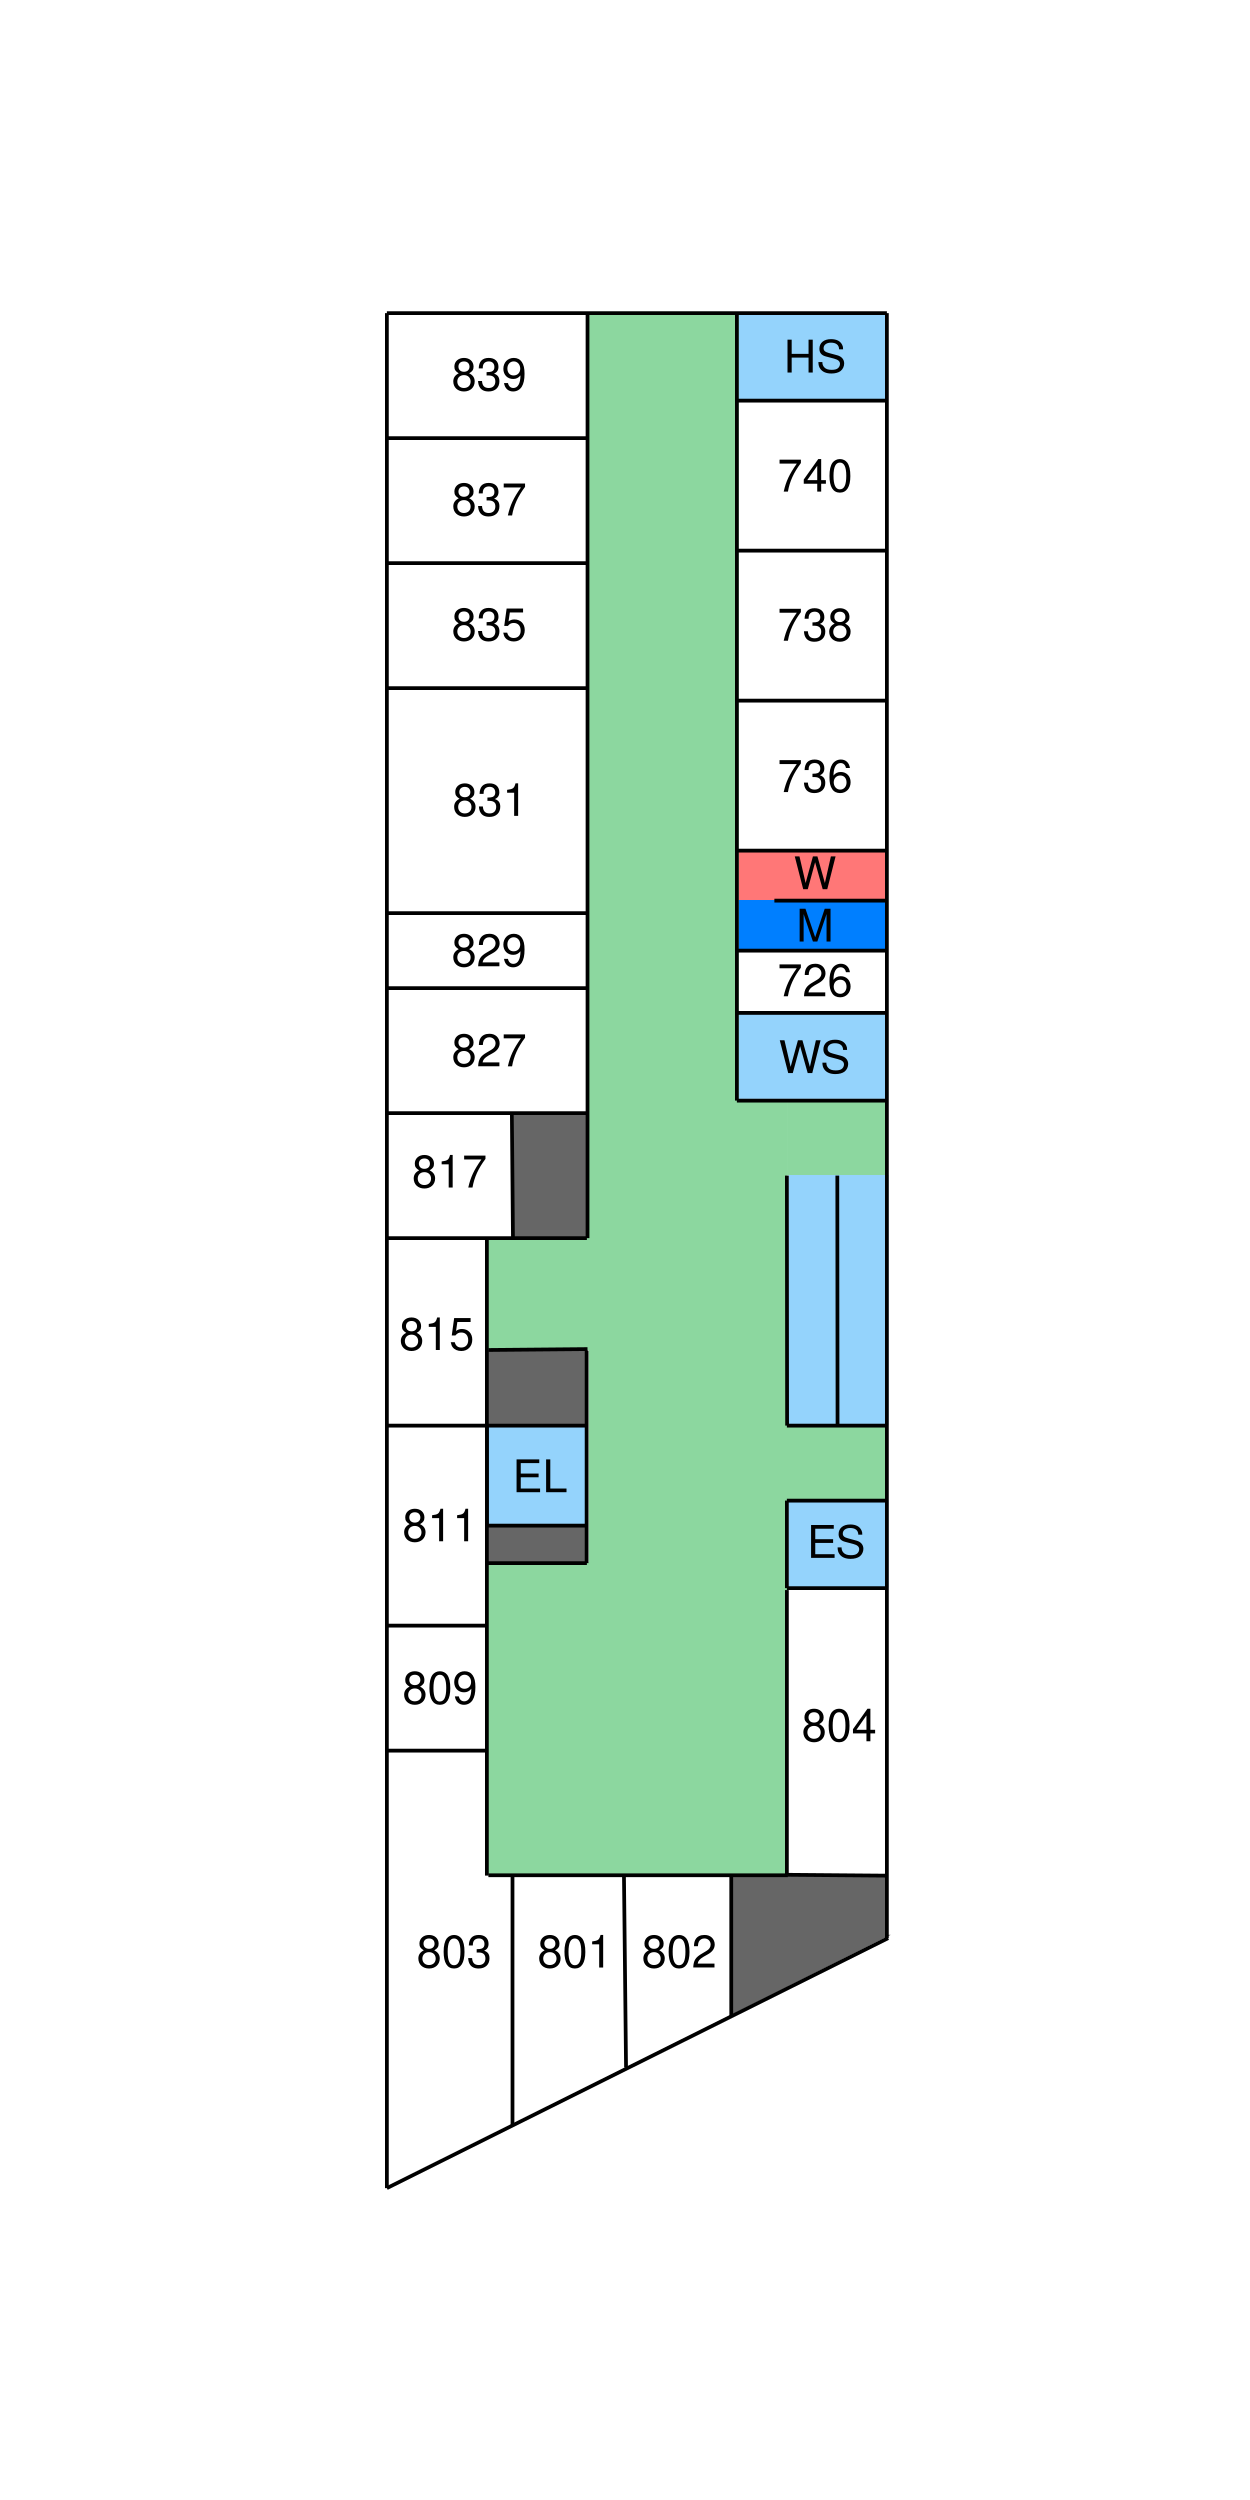
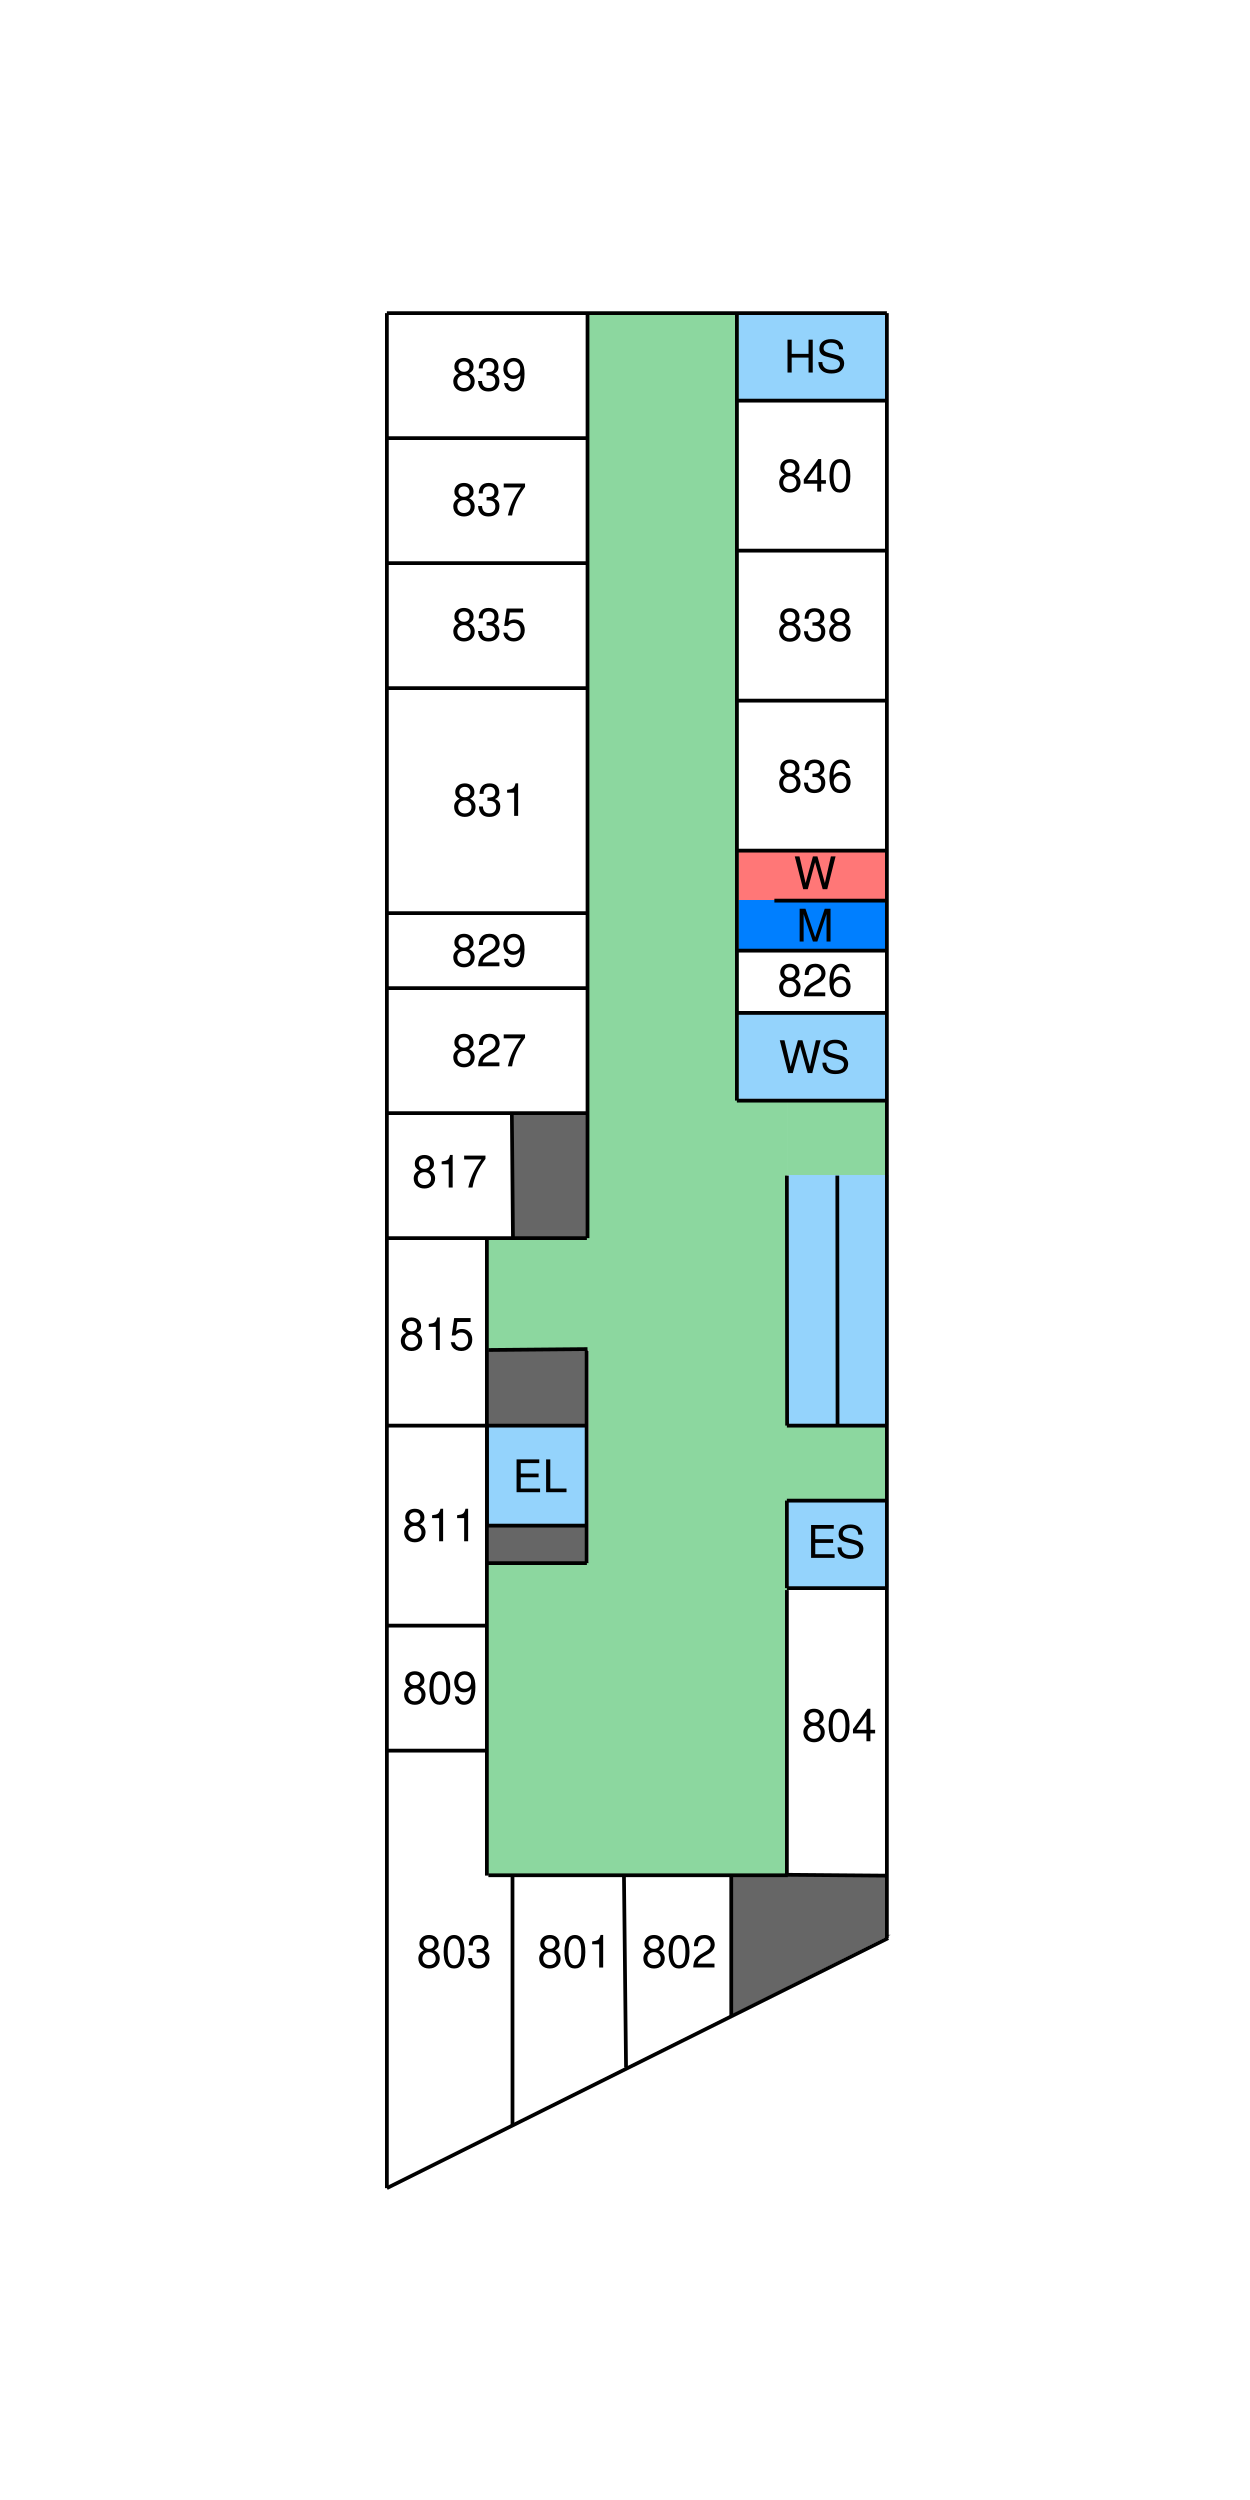
<svg xmlns="http://www.w3.org/2000/svg" width="500" height="1000">
  <g>
-     <rect fill="#fff" id="canvas_background" height="1002" width="502" y="-1" x="-1" />
-     <g display="none" id="canvasGrid">
-       <rect fill="url(#gridpattern)" stroke-width="0" y="0" x="0" height="100%" width="100%" id="svg_1" />
+     <rect x="-1" y="-1" width="502" height="1002" id="canvas_background" fill="#fff" />
+     <g id="canvasGrid" display="none">
+       <rect id="svg_1" width="100%" height="100%" x="0" y="0" stroke-width="0" fill="url(#gridpattern)" />
    </g>
  </g>
  <g>
-     <path stroke="#000" transform="rotate(90 324.6226,789.7748) " id="svg_41" d="m308.764,821.491l0,-63.433l31.716,63.433l-31.716,0z" fill-opacity="null" stroke-opacity="null" stroke-width="0" fill="#666666" />
-     <rect id="svg_33" height="25" width="62" y="750" x="292.627" stroke-opacity="null" stroke-width="0" stroke="#000" fill="#666666" />
-     <rect fill="#94d3fc" stroke="#000" stroke-width="0" stroke-opacity="null" fill-opacity="null" x="315.361" y="470" width="40" height="100.006" id="svg_97" />
-     <rect fill="#94d3fc" stroke="#000" stroke-width="0" stroke-opacity="null" fill-opacity="null" x="315.361" y="600.034" width="40" height="35.002" id="svg_96" />
-     <rect fill="#94d3fc" stroke="#000" stroke-width="0" stroke-opacity="null" x="295" y="125.441" width="60" height="34.667" id="svg_94" />
-     <rect fill="#94d3fc" stroke="#000" stroke-width="0" stroke-opacity="null" x="295" y="404.889" width="60" height="34.667" id="svg_93" />
-     <rect fill="#94d3fc" stroke="#000" stroke-width="0" stroke-opacity="null" x="195" y="570" width="40" height="40" id="svg_92" />
-     <rect fill="#ff7777" stroke="#000" stroke-width="0" stroke-opacity="null" x="295" y="340" width="60" height="20" id="svg_83" />
-     <rect fill="#007fff" stroke="#000" stroke-width="0" stroke-opacity="null" x="294.687" y="359.998" width="60" height="20" id="svg_82" />
-     <rect fill="#666666" stroke-width="0" stroke-opacity="null" fill-opacity="null" x="195" y="610" width="40" height="15" id="svg_81" stroke="#000" />
-     <rect fill="#666666" stroke="#000" stroke-width="0" stroke-opacity="null" x="205.294" y="445.294" width="30" height="50" id="svg_24" />
-     <rect fill="#666666" stroke-width="0" stroke-opacity="null" x="195" y="540" width="40" height="30" id="svg_80" stroke="#000" />
-     <rect fill="#8CD79F" stroke="#000" stroke-width="0" stroke-opacity="null" fill-opacity="null" x="314.814" y="440" width="40" height="30" id="svg_79" />
-     <rect fill="#8CD79F" stroke="#000" stroke-width="0" stroke-opacity="null" fill-opacity="null" x="314.111" y="569.62" width="41" height="30" id="svg_78" />
-     <rect fill="#8CD79F" stroke-width="0" stroke-opacity="null" fill-opacity="null" x="295" y="440" width="20" height="186" id="svg_77" stroke="#000" />
-     <rect fill="#8CD79F" stroke="#000" stroke-width="0" stroke-opacity="null" x="195" y="495" width="41" height="45" id="svg_76" />
-     <rect fill="#8CD79F" stroke="#000" stroke-width="0" stroke-opacity="null" x="235.5" y="125" width="60" height="501" id="svg_75" />
-     <rect fill="#8CD79F" stroke="#000" stroke-width="0" stroke-opacity="null" x="195" y="625" width="120" height="125" id="svg_73" />
-     <line stroke-linecap="undefined" stroke-linejoin="undefined" id="svg_2" y2="225.25" x2="254.75" y1="25.25" x1="254.75" stroke-width="1.5" stroke="#000" fill="none" transform="rotate(90 254.75,125.25) " />
-     <line stroke-linecap="undefined" stroke-linejoin="undefined" id="svg_3" y2="450.25" x2="679.75" y1="450.25" x1="29.75" stroke-width="1.5" stroke="#000" fill="none" transform="rotate(90 354.75,450.25) " />
-     <line stroke-linecap="undefined" stroke-linejoin="undefined" id="svg_4" y2="500.25" x2="529.75" y1="500.25" x1="-220.25" stroke-width="1.5" stroke="#000" fill="none" transform="rotate(90 154.75,500.25) " />
-     <line stroke-linecap="undefined" stroke-linejoin="undefined" id="svg_5" y2="925.5" x2="305" y1="725" x1="205" stroke-width="1.5" stroke="#000" fill="none" transform="rotate(90 255,825.25) " />
-     <line stroke-linecap="undefined" stroke-linejoin="undefined" id="svg_6" y2="810" x2="255.257" y1="690.205" x1="255.257" stroke-width="1.5" fill="none" transform="rotate(90 255.2565,750.1027) " stroke="#000" />
-     <line stroke-linecap="undefined" stroke-linejoin="undefined" id="svg_7" y2="623.094" x2="67.594" y1="623.094" x1="321.906" stroke-width="1.5" fill="none" transform="rotate(90 194.75,623.0943) " stroke="#000" />
-     <line stroke-linecap="undefined" stroke-linejoin="undefined" id="svg_8" y2="605.25" x2="214.75" y1="645.25" x1="214.75" fill-opacity="null" stroke-opacity="null" stroke-width="1.5" stroke="#000" fill="none" transform="rotate(90 214.75,625.25) " />
-     <line stroke-linecap="undefined" stroke-linejoin="undefined" id="svg_9" y2="590.25" x2="214.75" y1="630.25" x1="214.75" fill-opacity="null" stroke-opacity="null" stroke-width="1.5" stroke="#000" fill="none" transform="rotate(90 214.75,610.25) " />
-     <line stroke="#000" stroke-linecap="undefined" stroke-linejoin="undefined" id="svg_10" y2="582.75" x2="277.15" y1="582.75" x1="192.15" fill-opacity="null" stroke-opacity="null" stroke-width="1.5" fill="none" transform="rotate(90 234.65,582.75) " />
-     <line stroke-linecap="undefined" stroke-linejoin="undefined" id="svg_11" y2="693.093" x2="257.688" y1="693.093" x1="371.812" fill-opacity="null" stroke-opacity="null" stroke-width="1.5" fill="none" transform="rotate(90 314.75,693.0927) " stroke="#000" />
-     <line stroke-linecap="undefined" stroke-linejoin="undefined" id="svg_12" y2="615.25" x2="334.75" y1="655.25" x1="334.75" fill-opacity="null" stroke-opacity="null" stroke-width="1.5" stroke="#000" fill="none" transform="rotate(90 334.75,635.25) " />
-     <line stroke-linecap="undefined" stroke-linejoin="undefined" id="svg_14" y2="580.25" x2="334.75" y1="620.25" x1="334.75" fill-opacity="null" stroke-opacity="null" stroke-width="1.5" stroke="#000" fill="none" transform="rotate(90 334.75,600.25) " />
-     <line stroke-linecap="undefined" stroke-linejoin="undefined" id="svg_15" y2="617.75" x2="332.25" y1="617.75" x1="297.25" fill-opacity="null" stroke-opacity="null" stroke-width="1.5" stroke="#000" fill="none" transform="rotate(90 314.75,617.75) " />
-     <line stroke-linecap="undefined" stroke-linejoin="undefined" id="svg_16" y2="590.25" x2="174.75" y1="590.25" x1="214.75" fill-opacity="null" stroke-opacity="null" stroke-width="1.5" stroke="#000" fill="none" transform="rotate(90 194.75,590.25) " />
-     <line stroke-linecap="undefined" stroke-linejoin="undefined" id="svg_18" y2="530.25" x2="194.75" y1="610.25" x1="194.75" fill-opacity="null" stroke-opacity="null" stroke-width="1.5" stroke="#000" fill="none" transform="rotate(90 194.75,570.25) " />
-     <line stroke-linecap="undefined" stroke-linejoin="undefined" id="svg_19" y2="559.631" x2="215.369" y1="520" x1="215" fill-opacity="null" stroke-opacity="null" stroke-width="1.5" fill="none" transform="rotate(90 215.1843,539.8157) " stroke="#000" />
-     <line stroke-linecap="undefined" stroke-linejoin="undefined" id="svg_20" y2="535.25" x2="194.75" y1="455.25" x1="194.75" fill-opacity="null" stroke-opacity="null" stroke-width="1.5" stroke="#000" fill="none" transform="rotate(90 194.75,495.25) " />
-     <line stroke-linecap="undefined" stroke-linejoin="undefined" id="svg_22" y2="310.25" x2="50.012" y1="310.25" x1="420.012" fill-opacity="null" stroke-opacity="null" stroke-width="1.5" stroke="#000" fill="none" transform="rotate(90 235.0117,310.25) " />
-     <line stroke-linecap="undefined" stroke-linejoin="undefined" id="svg_23" y2="355.25" x2="194.75" y1="435.25" x1="194.75" fill-opacity="null" stroke-opacity="null" stroke-width="1.5" stroke="#000" fill="none" transform="rotate(90 194.75,395.25) " />
-     <line stroke-linecap="undefined" stroke-linejoin="undefined" id="svg_25" y2="282.75" x2="452.25" y1="282.75" x1="137.25" fill-opacity="null" stroke-opacity="null" stroke-width="1.5" stroke="#000" fill="none" transform="rotate(90 294.75,282.75) " />
-     <line stroke-linecap="undefined" stroke-linejoin="undefined" id="svg_26" y2="410.25" x2="324.75" y1="470.25" x1="324.75" fill-opacity="null" stroke-opacity="null" stroke-width="1.5" stroke="#000" fill="none" transform="rotate(90 324.75,440.25) " />
-     <line stroke-linecap="undefined" stroke-linejoin="undefined" id="svg_27" y2="375.16" x2="324.75" y1="435.16" x1="324.75" fill-opacity="null" stroke-opacity="null" stroke-width="1.5" stroke="#000" fill="none" transform="rotate(90 324.75,405.1596) " />
-     <line stroke-linecap="undefined" stroke-linejoin="undefined" id="svg_28" y2="130.25" x2="324.75" y1="190.25" x1="324.75" fill-opacity="null" stroke-opacity="null" stroke-width="1.5" stroke="#000" fill="none" transform="rotate(90 324.75,160.25) " />
-     <line stroke-linecap="undefined" stroke-linejoin="undefined" id="svg_29" y2="520.204" x2="364.796" y1="520.296" x1="264.796" fill-opacity="null" stroke-opacity="null" stroke-width="1.5" stroke="#000" fill="none" transform="rotate(90 314.7961,520.25) " />
-     <line stroke-linecap="undefined" stroke-linejoin="undefined" id="svg_30" y2="550.25" x2="334.75" y1="590.25" x1="334.75" fill-opacity="null" stroke-opacity="null" stroke-width="1.5" stroke="#000" fill="none" transform="rotate(90 334.75,570.25) " />
-     <line stroke-linecap="undefined" stroke-linejoin="undefined" id="svg_32" y2="520.204" x2="384.973" y1="520.296" x1="284.973" fill-opacity="null" stroke-opacity="null" stroke-width="1.5" stroke="#000" fill="none" transform="rotate(90 334.9731,520.25) " />
-     <line stroke-linecap="undefined" stroke-linejoin="undefined" id="svg_34" y2="730.206" x2="335" y1="769.971" x1="334.66" fill-opacity="null" stroke-opacity="null" stroke-width="1.5" stroke="#000" fill="none" transform="rotate(90 334.8302,750.0889) " />
-     <line stroke-linecap="undefined" stroke-linejoin="undefined" id="svg_35" y2="720.25" x2="174.75" y1="680.25" x1="174.75" fill-opacity="null" stroke-opacity="null" stroke-width="1.5" stroke="#000" fill="none" transform="rotate(90 174.75,700.25) " />
-     <line stroke-linecap="undefined" stroke-linejoin="undefined" id="svg_36" y2="670.25" x2="174.75" y1="630.25" x1="174.75" fill-opacity="null" stroke-opacity="null" stroke-width="1.5" stroke="#000" fill="none" transform="rotate(90 174.75,650.25) " />
-     <line stroke-linecap="undefined" stroke-linejoin="undefined" id="svg_37" y2="485.165" x2="195.096" y1="405.335" x1="195.096" fill-opacity="null" stroke-opacity="null" stroke-width="1.5" fill="none" transform="rotate(90 195.0963,445.25) " stroke="#000" />
-     <line stroke-linecap="undefined" stroke-linejoin="undefined" id="svg_38" y2="470.677" x2="179.966" y1="470.242" x1="229.969" fill-opacity="null" stroke-opacity="null" stroke-width="1.5" stroke="#000" fill="none" transform="rotate(90 204.9674,470.4593) " />
-     <line stroke-linecap="undefined" stroke-linejoin="undefined" id="svg_39" y2="405.034" x2="194.966" y1="325.466" x1="194.966" fill-opacity="null" stroke-opacity="null" stroke-width="1.5" stroke="#000" fill="none" transform="rotate(90 194.9655,365.25) " />
-     <line stroke-linecap="undefined" stroke-linejoin="undefined" id="svg_40" y2="265.381" x2="194.881" y1="185.119" x1="194.881" fill-opacity="null" stroke-opacity="null" stroke-width="1.5" stroke="#000" fill="none" transform="rotate(90 194.8809,225.25) " />
-     <line stroke-linecap="undefined" stroke-linejoin="undefined" id="svg_42" y2="315.381" x2="194.881" y1="235.119" x1="194.881" fill-opacity="null" stroke-opacity="null" stroke-width="1.5" stroke="#000" fill="none" transform="rotate(90 194.8809,275.25) " />
-     <line stroke-linecap="undefined" stroke-linejoin="undefined" id="svg_43" y2="215.381" x2="194.881" y1="135.119" x1="194.881" fill-opacity="null" stroke-opacity="null" stroke-width="1.5" stroke="#000" fill="none" transform="rotate(90 194.8809,175.25) " />
-     <line stroke-linecap="undefined" stroke-linejoin="undefined" id="svg_44" y2="350.25" x2="324.75" y1="410.25" x1="324.75" fill-opacity="null" stroke-opacity="null" stroke-width="1.5" stroke="#000" fill="none" transform="rotate(90 324.75,380.25) " />
-     <line stroke-linecap="undefined" stroke-linejoin="undefined" id="svg_45" y2="310.027" x2="324.973" y1="370.473" x1="324.973" fill-opacity="null" stroke-opacity="null" stroke-width="1.5" stroke="#000" fill="none" transform="rotate(90 324.9731,340.25) " />
-     <line stroke-linecap="undefined" stroke-linejoin="undefined" id="svg_46" y2="337.527" x2="332.473" y1="382.973" x1="332.473" fill-opacity="null" stroke-opacity="null" stroke-width="1.5" stroke="#000" fill="none" transform="rotate(90 332.4731,360.25) " />
-     <line stroke-linecap="undefined" stroke-linejoin="undefined" id="svg_47" y2="190.25" x2="324.75" y1="250.25" x1="324.75" fill-opacity="null" stroke-opacity="null" stroke-width="1.5" stroke="#000" fill="none" transform="rotate(90 324.75,220.25) " />
-     <line stroke-linecap="undefined" stroke-linejoin="undefined" id="svg_48" y2="250.25" x2="324.75" y1="310.25" x1="324.75" fill-opacity="null" stroke-opacity="null" stroke-width="1.5" stroke="#000" fill="none" transform="rotate(90 324.75,280.25) " />
-     <text xml:space="preserve" text-anchor="start" font-family="Helvetica, Arial, sans-serif" font-size="18" id="svg_49" y="156.184" x="180.642" fill-opacity="null" stroke-opacity="null" stroke-width="0" stroke="#000" fill="#000000">839</text>
-     <text xml:space="preserve" text-anchor="start" font-family="Helvetica, Arial, sans-serif" font-size="18" id="svg_50" y="206.184" x="180.646" fill-opacity="null" stroke-opacity="null" stroke-width="0" stroke="#000" fill="#000000">837</text>
-     <text xml:space="preserve" text-anchor="start" font-family="Helvetica, Arial, sans-serif" font-size="18" id="svg_51" y="256.184" x="180.649" fill-opacity="null" stroke-opacity="null" stroke-width="0" stroke="#000" fill="#000000">835</text>
-     <text xml:space="preserve" text-anchor="start" font-family="Helvetica, Arial, sans-serif" font-size="18" id="svg_52" y="326.359" x="180.986" fill-opacity="null" stroke-opacity="null" stroke-width="0" stroke="#000" fill="#000000">831</text>
-     <text xml:space="preserve" text-anchor="start" font-family="Helvetica, Arial, sans-serif" font-size="18" id="svg_53" y="386.528" x="180.641" fill-opacity="null" stroke-opacity="null" stroke-width="0" stroke="#000" fill="#000000">829</text>
-     <text xml:space="preserve" text-anchor="start" font-family="Helvetica, Arial, sans-serif" font-size="18" id="svg_54" y="426.528" x="180.641" fill-opacity="null" stroke-opacity="null" stroke-width="0" stroke="#000" fill="#000000">827</text>
-     <text xml:space="preserve" text-anchor="start" font-family="Helvetica, Arial, sans-serif" font-size="18" id="svg_55" y="476.516" x="165.984" fill-opacity="null" stroke-opacity="null" stroke-width="0" stroke="#000" fill="#000000" />
-     <text xml:space="preserve" text-anchor="start" font-family="Helvetica, Arial, sans-serif" font-size="18" id="svg_57" y="616.516" x="160.984" fill-opacity="null" stroke-opacity="null" stroke-width="0" stroke="#000" fill="#000000">811</text>
-     <text xml:space="preserve" text-anchor="start" font-family="Helvetica, Arial, sans-serif" font-size="18" id="svg_58" y="681.516" x="160.984" fill-opacity="null" stroke-opacity="null" stroke-width="0" stroke="#000" fill="#000000">809</text>
-     <text xml:space="preserve" text-anchor="start" font-family="Helvetica, Arial, sans-serif" font-size="18" id="svg_59" y="787" x="166.667" fill-opacity="null" stroke-opacity="null" stroke-width="0" stroke="#000" fill="#000000">803</text>
-     <text style="cursor: move;" xml:space="preserve" text-anchor="start" font-family="Helvetica, Arial, sans-serif" font-size="18" id="svg_61" y="787" x="215" fill-opacity="null" stroke-opacity="null" stroke-width="0" fill="#000000" stroke="#000">801</text>
-     <text style="cursor: move;" xml:space="preserve" text-anchor="start" font-family="Helvetica, Arial, sans-serif" font-size="18" id="svg_62" y="787" x="256.667" fill-opacity="null" stroke-opacity="null" stroke-width="0" stroke="#000" fill="#000000">802</text>
-     <text style="cursor: move;" xml:space="preserve" text-anchor="start" font-family="Helvetica, Arial, sans-serif" font-size="18" id="svg_63" y="696.503" x="320.67" fill-opacity="null" stroke-opacity="null" stroke-width="0" stroke="#000" fill="#000000">804</text>
-     <text xml:space="preserve" text-anchor="start" font-family="Helvetica, Arial, sans-serif" font-size="18" id="svg_64" y="623.138" x="322.804" fill-opacity="null" stroke-opacity="null" stroke-width="0" stroke="#000" fill="#000000">ES</text>
-     <text xml:space="preserve" text-anchor="start" font-family="Helvetica, Arial, sans-serif" font-size="18" id="svg_65" y="429.227" x="311.519" fill-opacity="null" stroke-opacity="null" stroke-width="0" stroke="#000" fill="#000000">WS</text>
-     <text xml:space="preserve" text-anchor="start" font-family="Helvetica, Arial, sans-serif" font-size="18" id="svg_66" y="149" x="313.5" fill-opacity="null" stroke-opacity="null" stroke-width="0" fill="#000000" stroke="#000">HS</text>
-     <text xml:space="preserve" text-anchor="start" font-family="Helvetica, Arial, sans-serif" font-size="18" id="svg_67" y="596.883" x="205.003" fill-opacity="null" stroke-opacity="null" stroke-width="0" stroke="#000" fill="#000000">EL</text>
-     <text xml:space="preserve" text-anchor="start" font-family="Helvetica, Arial, sans-serif" font-size="18" id="svg_68" y="376.617" x="318.511" fill-opacity="null" stroke-opacity="null" stroke-width="0" stroke="#000" fill="#000000">M</text>
-     <text xml:space="preserve" text-anchor="start" font-family="Helvetica, Arial, sans-serif" font-size="18" id="svg_69" y="355.68" x="317.517" fill-opacity="null" stroke-opacity="null" stroke-width="0" stroke="#000" fill="#000000">W</text>
-     <text stroke="#000" xml:space="preserve" text-anchor="start" font-family="Helvetica, Arial, sans-serif" font-size="18" id="svg_70" y="316.828" x="310.992" fill-opacity="null" stroke-opacity="null" stroke-width="0" fill="#000000">736</text>
-     <text xml:space="preserve" text-anchor="start" font-family="Helvetica, Arial, sans-serif" font-size="18" id="svg_71" y="256.297" x="310.992" fill-opacity="null" stroke-opacity="null" stroke-width="0" fill="#000000" stroke="#000">738</text>
-     <text stroke="#000" xml:space="preserve" text-anchor="start" font-family="Helvetica, Arial, sans-serif" font-size="18" id="svg_72" y="196.641" x="310.995" fill-opacity="null" stroke-opacity="null" stroke-width="0" fill="#000000">740</text>
-     <text stroke="#000" xml:space="preserve" text-anchor="start" font-family="Helvetica, Arial, sans-serif" font-size="18" id="svg_74" y="398.516" x="310.984" fill-opacity="null" stroke-opacity="null" stroke-width="0" fill="#000000">726</text>
-     <path fill="#666666" stroke="#000" stroke-width="0" stroke-opacity="null" opacity="0.5" d="m321.25,785.005" id="svg_90" />
-     <text xml:space="preserve" text-anchor="start" font-family="Helvetica, Arial, sans-serif" font-size="18" id="svg_98" y="475" x="164.813" fill-opacity="null" stroke-opacity="null" stroke-width="0" stroke="#000" fill="#000000">817</text>
-     <text xml:space="preserve" text-anchor="start" font-family="Helvetica, Arial, sans-serif" font-size="18" id="svg_100" y="540" x="159.659" fill-opacity="null" stroke-opacity="null" stroke-width="0" stroke="#000" fill="#000000">815</text>
-     <line stroke-linecap="undefined" stroke-linejoin="undefined" id="svg_101" y2="778.125" x2="320.773" y1="778.125" x1="264.227" fill-opacity="null" stroke-opacity="null" stroke-width="1.5" fill="none" transform="rotate(90 292.5,778.1249) " stroke="#000" />
-     <line stroke-width="1.5" stroke-linecap="null" stroke-linejoin="null" id="svg_13" y2="850" x2="205" y1="750" x1="205" fill-opacity="null" stroke-opacity="null" stroke="#000" fill="none" />
-     <line stroke-linecap="null" stroke-linejoin="null" id="svg_17" y2="827" x2="250.417" y1="750" x1="249.583" fill-opacity="null" stroke-opacity="null" stroke-width="1.5" stroke="#000" fill="none" />
+     <path fill="#666666" stroke-width="0" stroke-opacity="null" fill-opacity="null" d="m308.764,821.491l0,-63.433l31.716,63.433l-31.716,0z" id="svg_41" transform="rotate(90 324.6226,789.7748) " stroke="#000" />
+     <rect fill="#666666" stroke="#000" stroke-width="0" stroke-opacity="null" x="292.627" y="750" width="62" height="25" id="svg_33" />
+     <rect id="svg_97" height="100.006" width="40" y="470" x="315.361" fill-opacity="null" stroke-opacity="null" stroke-width="0" stroke="#000" fill="#94d3fc" />
+     <rect id="svg_96" height="35.002" width="40" y="600.034" x="315.361" fill-opacity="null" stroke-opacity="null" stroke-width="0" stroke="#000" fill="#94d3fc" />
+     <rect id="svg_94" height="34.667" width="60" y="125.441" x="295" stroke-opacity="null" stroke-width="0" stroke="#000" fill="#94d3fc" />
+     <rect id="svg_93" height="34.667" width="60" y="404.889" x="295" stroke-opacity="null" stroke-width="0" stroke="#000" fill="#94d3fc" />
+     <rect id="svg_92" height="40" width="40" y="570" x="195" stroke-opacity="null" stroke-width="0" stroke="#000" fill="#94d3fc" />
+     <rect id="svg_83" height="20" width="60" y="340" x="295" stroke-opacity="null" stroke-width="0" stroke="#000" fill="#ff7777" />
+     <rect id="svg_82" height="20" width="60" y="359.998" x="294.687" stroke-opacity="null" stroke-width="0" stroke="#000" fill="#007fff" />
+     <rect stroke="#000" id="svg_81" height="15" width="40" y="610" x="195" fill-opacity="null" stroke-opacity="null" stroke-width="0" fill="#666666" />
+     <rect id="svg_24" height="50" width="30" y="445.294" x="205.294" stroke-opacity="null" stroke-width="0" stroke="#000" fill="#666666" />
+     <rect stroke="#000" id="svg_80" height="30" width="40" y="540" x="195" stroke-opacity="null" stroke-width="0" fill="#666666" />
+     <rect id="svg_79" height="30" width="40" y="440" x="314.814" fill-opacity="null" stroke-opacity="null" stroke-width="0" stroke="#000" fill="#8CD79F" />
+     <rect id="svg_78" height="30" width="41" y="569.62" x="314.111" fill-opacity="null" stroke-opacity="null" stroke-width="0" stroke="#000" fill="#8CD79F" />
+     <rect stroke="#000" id="svg_77" height="186" width="20" y="440" x="295" fill-opacity="null" stroke-opacity="null" stroke-width="0" fill="#8CD79F" />
+     <rect id="svg_76" height="45" width="41" y="495" x="195" stroke-opacity="null" stroke-width="0" stroke="#000" fill="#8CD79F" />
+     <rect id="svg_75" height="501" width="60" y="125" x="235.5" stroke-opacity="null" stroke-width="0" stroke="#000" fill="#8CD79F" />
+     <rect id="svg_73" height="125" width="120" y="625" x="195" stroke-opacity="null" stroke-width="0" stroke="#000" fill="#8CD79F" />
+     <line transform="rotate(90 254.75,125.25) " fill="none" stroke="#000" stroke-width="1.5" x1="254.75" y1="25.25" x2="254.75" y2="225.25" id="svg_2" stroke-linejoin="undefined" stroke-linecap="undefined" />
+     <line transform="rotate(90 354.75,450.25) " fill="none" stroke="#000" stroke-width="1.5" x1="29.75" y1="450.25" x2="679.75" y2="450.25" id="svg_3" stroke-linejoin="undefined" stroke-linecap="undefined" />
+     <line transform="rotate(90 154.75,500.25) " fill="none" stroke="#000" stroke-width="1.5" x1="-220.25" y1="500.25" x2="529.75" y2="500.25" id="svg_4" stroke-linejoin="undefined" stroke-linecap="undefined" />
+     <line transform="rotate(90 255,825.25) " fill="none" stroke="#000" stroke-width="1.5" x1="205" y1="725" x2="305" y2="925.5" id="svg_5" stroke-linejoin="undefined" stroke-linecap="undefined" />
+     <line stroke="#000" transform="rotate(90 255.2565,750.1027) " fill="none" stroke-width="1.5" x1="255.257" y1="690.205" x2="255.257" y2="810" id="svg_6" stroke-linejoin="undefined" stroke-linecap="undefined" />
+     <line stroke="#000" transform="rotate(90 194.75,623.0943) " fill="none" stroke-width="1.5" x1="321.906" y1="623.094" x2="67.594" y2="623.094" id="svg_7" stroke-linejoin="undefined" stroke-linecap="undefined" />
+     <line transform="rotate(90 214.75,625.25) " fill="none" stroke="#000" stroke-width="1.5" stroke-opacity="null" fill-opacity="null" x1="214.75" y1="645.25" x2="214.75" y2="605.25" id="svg_8" stroke-linejoin="undefined" stroke-linecap="undefined" />
+     <line transform="rotate(90 214.75,610.25) " fill="none" stroke="#000" stroke-width="1.5" stroke-opacity="null" fill-opacity="null" x1="214.75" y1="630.25" x2="214.75" y2="590.25" id="svg_9" stroke-linejoin="undefined" stroke-linecap="undefined" />
+     <line transform="rotate(90 234.65,582.75) " fill="none" stroke-width="1.5" stroke-opacity="null" fill-opacity="null" x1="192.15" y1="582.75" x2="277.15" y2="582.75" id="svg_10" stroke-linejoin="undefined" stroke-linecap="undefined" stroke="#000" />
+     <line stroke="#000" transform="rotate(90 314.75,693.0927) " fill="none" stroke-width="1.5" stroke-opacity="null" fill-opacity="null" x1="371.812" y1="693.093" x2="257.688" y2="693.093" id="svg_11" stroke-linejoin="undefined" stroke-linecap="undefined" />
+     <line transform="rotate(90 334.75,635.25) " fill="none" stroke="#000" stroke-width="1.5" stroke-opacity="null" fill-opacity="null" x1="334.75" y1="655.25" x2="334.75" y2="615.25" id="svg_12" stroke-linejoin="undefined" stroke-linecap="undefined" />
+     <line transform="rotate(90 334.75,600.25) " fill="none" stroke="#000" stroke-width="1.5" stroke-opacity="null" fill-opacity="null" x1="334.75" y1="620.25" x2="334.75" y2="580.25" id="svg_14" stroke-linejoin="undefined" stroke-linecap="undefined" />
+     <line transform="rotate(90 314.75,617.75) " fill="none" stroke="#000" stroke-width="1.5" stroke-opacity="null" fill-opacity="null" x1="297.25" y1="617.75" x2="332.25" y2="617.75" id="svg_15" stroke-linejoin="undefined" stroke-linecap="undefined" />
+     <line transform="rotate(90 194.75,590.25) " fill="none" stroke="#000" stroke-width="1.5" stroke-opacity="null" fill-opacity="null" x1="214.75" y1="590.25" x2="174.75" y2="590.25" id="svg_16" stroke-linejoin="undefined" stroke-linecap="undefined" />
+     <line transform="rotate(90 194.75,570.25) " fill="none" stroke="#000" stroke-width="1.5" stroke-opacity="null" fill-opacity="null" x1="194.75" y1="610.25" x2="194.75" y2="530.25" id="svg_18" stroke-linejoin="undefined" stroke-linecap="undefined" />
+     <line stroke="#000" transform="rotate(90 215.1843,539.8157) " fill="none" stroke-width="1.5" stroke-opacity="null" fill-opacity="null" x1="215" y1="520" x2="215.369" y2="559.631" id="svg_19" stroke-linejoin="undefined" stroke-linecap="undefined" />
+     <line transform="rotate(90 194.75,495.25) " fill="none" stroke="#000" stroke-width="1.5" stroke-opacity="null" fill-opacity="null" x1="194.75" y1="455.25" x2="194.75" y2="535.25" id="svg_20" stroke-linejoin="undefined" stroke-linecap="undefined" />
+     <line transform="rotate(90 235.0117,310.25) " fill="none" stroke="#000" stroke-width="1.5" stroke-opacity="null" fill-opacity="null" x1="420.012" y1="310.25" x2="50.012" y2="310.25" id="svg_22" stroke-linejoin="undefined" stroke-linecap="undefined" />
+     <line transform="rotate(90 194.75,395.25) " fill="none" stroke="#000" stroke-width="1.5" stroke-opacity="null" fill-opacity="null" x1="194.75" y1="435.25" x2="194.75" y2="355.25" id="svg_23" stroke-linejoin="undefined" stroke-linecap="undefined" />
+     <line transform="rotate(90 294.75,282.75) " fill="none" stroke="#000" stroke-width="1.5" stroke-opacity="null" fill-opacity="null" x1="137.25" y1="282.75" x2="452.25" y2="282.75" id="svg_25" stroke-linejoin="undefined" stroke-linecap="undefined" />
+     <line transform="rotate(90 324.75,440.25) " fill="none" stroke="#000" stroke-width="1.5" stroke-opacity="null" fill-opacity="null" x1="324.75" y1="470.25" x2="324.75" y2="410.25" id="svg_26" stroke-linejoin="undefined" stroke-linecap="undefined" />
+     <line transform="rotate(90 324.75,405.1596) " fill="none" stroke="#000" stroke-width="1.5" stroke-opacity="null" fill-opacity="null" x1="324.75" y1="435.16" x2="324.75" y2="375.16" id="svg_27" stroke-linejoin="undefined" stroke-linecap="undefined" />
+     <line transform="rotate(90 324.75,160.25) " fill="none" stroke="#000" stroke-width="1.5" stroke-opacity="null" fill-opacity="null" x1="324.75" y1="190.25" x2="324.75" y2="130.25" id="svg_28" stroke-linejoin="undefined" stroke-linecap="undefined" />
+     <line transform="rotate(90 314.7961,520.25) " fill="none" stroke="#000" stroke-width="1.5" stroke-opacity="null" fill-opacity="null" x1="264.796" y1="520.296" x2="364.796" y2="520.204" id="svg_29" stroke-linejoin="undefined" stroke-linecap="undefined" />
+     <line transform="rotate(90 334.75,570.25) " fill="none" stroke="#000" stroke-width="1.5" stroke-opacity="null" fill-opacity="null" x1="334.75" y1="590.25" x2="334.75" y2="550.25" id="svg_30" stroke-linejoin="undefined" stroke-linecap="undefined" />
+     <line transform="rotate(90 334.9731,520.25) " fill="none" stroke="#000" stroke-width="1.5" stroke-opacity="null" fill-opacity="null" x1="284.973" y1="520.296" x2="384.973" y2="520.204" id="svg_32" stroke-linejoin="undefined" stroke-linecap="undefined" />
+     <line transform="rotate(90 334.8302,750.0889) " fill="none" stroke="#000" stroke-width="1.5" stroke-opacity="null" fill-opacity="null" x1="334.66" y1="769.971" x2="335" y2="730.206" id="svg_34" stroke-linejoin="undefined" stroke-linecap="undefined" />
+     <line transform="rotate(90 174.75,700.25) " fill="none" stroke="#000" stroke-width="1.5" stroke-opacity="null" fill-opacity="null" x1="174.75" y1="680.25" x2="174.75" y2="720.25" id="svg_35" stroke-linejoin="undefined" stroke-linecap="undefined" />
+     <line transform="rotate(90 174.75,650.25) " fill="none" stroke="#000" stroke-width="1.5" stroke-opacity="null" fill-opacity="null" x1="174.75" y1="630.25" x2="174.75" y2="670.25" id="svg_36" stroke-linejoin="undefined" stroke-linecap="undefined" />
+     <line stroke="#000" transform="rotate(90 195.0963,445.25) " fill="none" stroke-width="1.5" stroke-opacity="null" fill-opacity="null" x1="195.096" y1="405.335" x2="195.096" y2="485.165" id="svg_37" stroke-linejoin="undefined" stroke-linecap="undefined" />
+     <line transform="rotate(90 204.9674,470.4593) " fill="none" stroke="#000" stroke-width="1.5" stroke-opacity="null" fill-opacity="null" x1="229.969" y1="470.242" x2="179.966" y2="470.677" id="svg_38" stroke-linejoin="undefined" stroke-linecap="undefined" />
+     <line transform="rotate(90 194.9655,365.25) " fill="none" stroke="#000" stroke-width="1.5" stroke-opacity="null" fill-opacity="null" x1="194.966" y1="325.466" x2="194.966" y2="405.034" id="svg_39" stroke-linejoin="undefined" stroke-linecap="undefined" />
+     <line transform="rotate(90 194.8809,225.25) " fill="none" stroke="#000" stroke-width="1.5" stroke-opacity="null" fill-opacity="null" x1="194.881" y1="185.119" x2="194.881" y2="265.381" id="svg_40" stroke-linejoin="undefined" stroke-linecap="undefined" />
+     <line transform="rotate(90 194.8809,275.25) " fill="none" stroke="#000" stroke-width="1.5" stroke-opacity="null" fill-opacity="null" x1="194.881" y1="235.119" x2="194.881" y2="315.381" id="svg_42" stroke-linejoin="undefined" stroke-linecap="undefined" />
+     <line transform="rotate(90 194.8809,175.25) " fill="none" stroke="#000" stroke-width="1.5" stroke-opacity="null" fill-opacity="null" x1="194.881" y1="135.119" x2="194.881" y2="215.381" id="svg_43" stroke-linejoin="undefined" stroke-linecap="undefined" />
+     <line transform="rotate(90 324.75,380.25) " fill="none" stroke="#000" stroke-width="1.5" stroke-opacity="null" fill-opacity="null" x1="324.75" y1="410.25" x2="324.75" y2="350.25" id="svg_44" stroke-linejoin="undefined" stroke-linecap="undefined" />
+     <line transform="rotate(90 324.9731,340.25) " fill="none" stroke="#000" stroke-width="1.5" stroke-opacity="null" fill-opacity="null" x1="324.973" y1="370.473" x2="324.973" y2="310.027" id="svg_45" stroke-linejoin="undefined" stroke-linecap="undefined" />
+     <line transform="rotate(90 332.4731,360.25) " fill="none" stroke="#000" stroke-width="1.5" stroke-opacity="null" fill-opacity="null" x1="332.473" y1="382.973" x2="332.473" y2="337.527" id="svg_46" stroke-linejoin="undefined" stroke-linecap="undefined" />
+     <line transform="rotate(90 324.75,220.25) " fill="none" stroke="#000" stroke-width="1.5" stroke-opacity="null" fill-opacity="null" x1="324.75" y1="250.25" x2="324.75" y2="190.25" id="svg_47" stroke-linejoin="undefined" stroke-linecap="undefined" />
+     <line transform="rotate(90 324.75,280.25) " fill="none" stroke="#000" stroke-width="1.5" stroke-opacity="null" fill-opacity="null" x1="324.75" y1="310.25" x2="324.75" y2="250.25" id="svg_48" stroke-linejoin="undefined" stroke-linecap="undefined" />
+     <text fill="#000000" stroke="#000" stroke-width="0" stroke-opacity="null" fill-opacity="null" x="180.642" y="156.184" id="svg_49" font-size="18" font-family="Helvetica, Arial, sans-serif" text-anchor="start" xml:space="preserve">839</text>
+     <text fill="#000000" stroke="#000" stroke-width="0" stroke-opacity="null" fill-opacity="null" x="180.646" y="206.184" id="svg_50" font-size="18" font-family="Helvetica, Arial, sans-serif" text-anchor="start" xml:space="preserve">837</text>
+     <text fill="#000000" stroke="#000" stroke-width="0" stroke-opacity="null" fill-opacity="null" x="180.649" y="256.184" id="svg_51" font-size="18" font-family="Helvetica, Arial, sans-serif" text-anchor="start" xml:space="preserve">835</text>
+     <text fill="#000000" stroke="#000" stroke-width="0" stroke-opacity="null" fill-opacity="null" x="180.986" y="326.359" id="svg_52" font-size="18" font-family="Helvetica, Arial, sans-serif" text-anchor="start" xml:space="preserve">831</text>
+     <text fill="#000000" stroke="#000" stroke-width="0" stroke-opacity="null" fill-opacity="null" x="180.641" y="386.528" id="svg_53" font-size="18" font-family="Helvetica, Arial, sans-serif" text-anchor="start" xml:space="preserve">829</text>
+     <text fill="#000000" stroke="#000" stroke-width="0" stroke-opacity="null" fill-opacity="null" x="180.641" y="426.528" id="svg_54" font-size="18" font-family="Helvetica, Arial, sans-serif" text-anchor="start" xml:space="preserve">827</text>
+     <text fill="#000000" stroke="#000" stroke-width="0" stroke-opacity="null" fill-opacity="null" x="165.984" y="476.516" id="svg_55" font-size="18" font-family="Helvetica, Arial, sans-serif" text-anchor="start" xml:space="preserve" />
+     <text fill="#000000" stroke="#000" stroke-width="0" stroke-opacity="null" fill-opacity="null" x="160.984" y="616.516" id="svg_57" font-size="18" font-family="Helvetica, Arial, sans-serif" text-anchor="start" xml:space="preserve">811</text>
+     <text fill="#000000" stroke="#000" stroke-width="0" stroke-opacity="null" fill-opacity="null" x="160.984" y="681.516" id="svg_58" font-size="18" font-family="Helvetica, Arial, sans-serif" text-anchor="start" xml:space="preserve">809</text>
+     <text fill="#000000" stroke="#000" stroke-width="0" stroke-opacity="null" fill-opacity="null" x="166.667" y="787" id="svg_59" font-size="18" font-family="Helvetica, Arial, sans-serif" text-anchor="start" xml:space="preserve">803</text>
+     <text stroke="#000" fill="#000000" stroke-width="0" stroke-opacity="null" fill-opacity="null" x="215" y="787" id="svg_61" font-size="18" font-family="Helvetica, Arial, sans-serif" text-anchor="start" xml:space="preserve">801</text>
+     <text fill="#000000" stroke="#000" stroke-width="0" stroke-opacity="null" fill-opacity="null" x="256.667" y="787" id="svg_62" font-size="18" font-family="Helvetica, Arial, sans-serif" text-anchor="start" xml:space="preserve">802</text>
+     <text fill="#000000" stroke="#000" stroke-width="0" stroke-opacity="null" fill-opacity="null" x="320.67" y="696.503" id="svg_63" font-size="18" font-family="Helvetica, Arial, sans-serif" text-anchor="start" xml:space="preserve">804</text>
+     <text fill="#000000" stroke="#000" stroke-width="0" stroke-opacity="null" fill-opacity="null" x="322.804" y="623.138" id="svg_64" font-size="18" font-family="Helvetica, Arial, sans-serif" text-anchor="start" xml:space="preserve">ES</text>
+     <text fill="#000000" stroke="#000" stroke-width="0" stroke-opacity="null" fill-opacity="null" x="311.519" y="429.227" id="svg_65" font-size="18" font-family="Helvetica, Arial, sans-serif" text-anchor="start" xml:space="preserve">WS</text>
+     <text stroke="#000" fill="#000000" stroke-width="0" stroke-opacity="null" fill-opacity="null" x="313.5" y="149" id="svg_66" font-size="18" font-family="Helvetica, Arial, sans-serif" text-anchor="start" xml:space="preserve">HS</text>
+     <text fill="#000000" stroke="#000" stroke-width="0" stroke-opacity="null" fill-opacity="null" x="205.003" y="596.883" id="svg_67" font-size="18" font-family="Helvetica, Arial, sans-serif" text-anchor="start" xml:space="preserve">EL</text>
+     <text fill="#000000" stroke="#000" stroke-width="0" stroke-opacity="null" fill-opacity="null" x="318.511" y="376.617" id="svg_68" font-size="18" font-family="Helvetica, Arial, sans-serif" text-anchor="start" xml:space="preserve">M</text>
+     <text fill="#000000" stroke="#000" stroke-width="0" stroke-opacity="null" fill-opacity="null" x="317.517" y="355.68" id="svg_69" font-size="18" font-family="Helvetica, Arial, sans-serif" text-anchor="start" xml:space="preserve">W</text>
+     <text style="cursor: move;" fill="#000000" stroke-width="0" stroke-opacity="null" fill-opacity="null" x="310.992" y="316.828" id="svg_70" font-size="18" font-family="Helvetica, Arial, sans-serif" text-anchor="start" xml:space="preserve" stroke="#000">836</text>
+     <text style="cursor: move;" stroke="#000" fill="#000000" stroke-width="0" stroke-opacity="null" fill-opacity="null" x="310.992" y="256.297" id="svg_71" font-size="18" font-family="Helvetica, Arial, sans-serif" text-anchor="start" xml:space="preserve">838</text>
+     <text style="cursor: move;" fill="#000000" stroke-width="0" stroke-opacity="null" fill-opacity="null" x="310.995" y="196.641" id="svg_72" font-size="18" font-family="Helvetica, Arial, sans-serif" text-anchor="start" xml:space="preserve" stroke="#000">840</text>
+     <text style="cursor: move;" fill="#000000" stroke-width="0" stroke-opacity="null" fill-opacity="null" x="310.984" y="398.516" id="svg_74" font-size="18" font-family="Helvetica, Arial, sans-serif" text-anchor="start" xml:space="preserve" stroke="#000">826</text>
+     <path id="svg_90" d="m321.25,785.005" opacity="0.5" stroke-opacity="null" stroke-width="0" stroke="#000" fill="#666666" />
+     <text fill="#000000" stroke="#000" stroke-width="0" stroke-opacity="null" fill-opacity="null" x="164.813" y="475" id="svg_98" font-size="18" font-family="Helvetica, Arial, sans-serif" text-anchor="start" xml:space="preserve">817</text>
+     <text fill="#000000" stroke="#000" stroke-width="0" stroke-opacity="null" fill-opacity="null" x="159.659" y="540" id="svg_100" font-size="18" font-family="Helvetica, Arial, sans-serif" text-anchor="start" xml:space="preserve">815</text>
+     <line stroke="#000" transform="rotate(90 292.5,778.1249) " fill="none" stroke-width="1.5" stroke-opacity="null" fill-opacity="null" x1="264.227" y1="778.125" x2="320.773" y2="778.125" id="svg_101" stroke-linejoin="undefined" stroke-linecap="undefined" />
+     <line fill="none" stroke="#000" stroke-opacity="null" fill-opacity="null" x1="205" y1="750" x2="205" y2="850" id="svg_13" stroke-linejoin="null" stroke-linecap="null" stroke-width="1.5" />
+     <line fill="none" stroke="#000" stroke-width="1.5" stroke-opacity="null" fill-opacity="null" x1="249.583" y1="750" x2="250.417" y2="827" id="svg_17" stroke-linejoin="null" stroke-linecap="null" />
  </g>
</svg>
